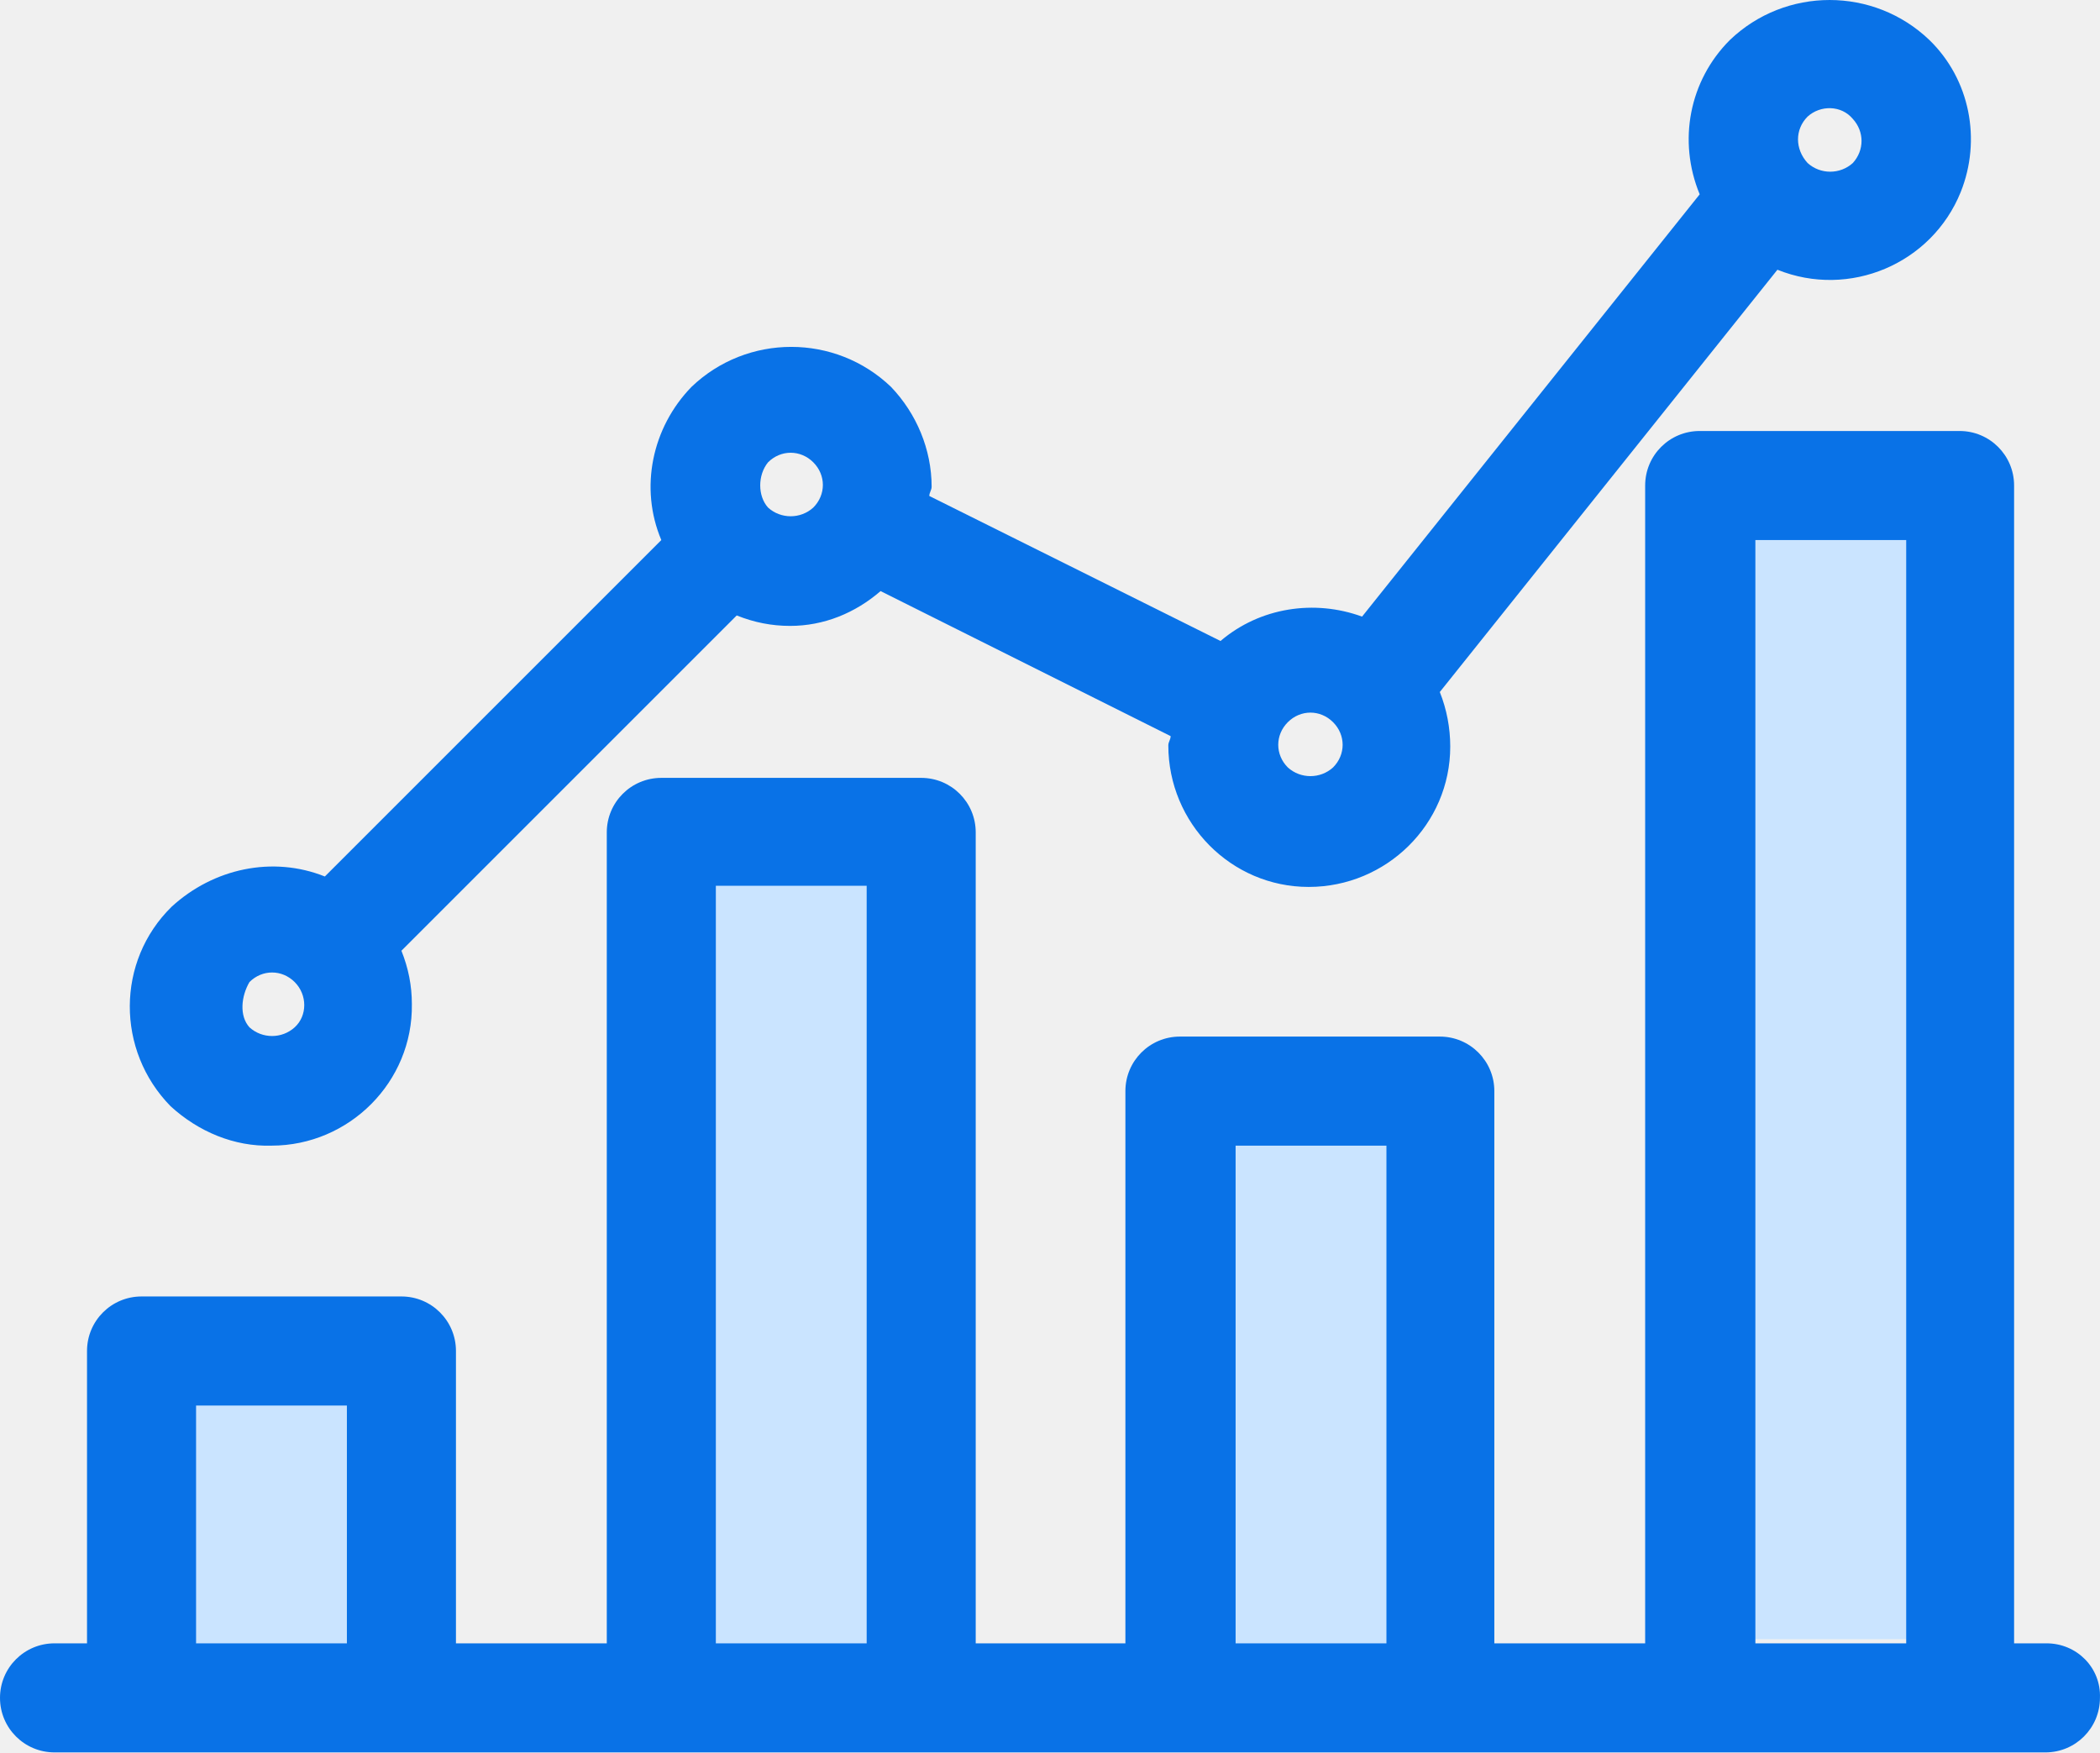
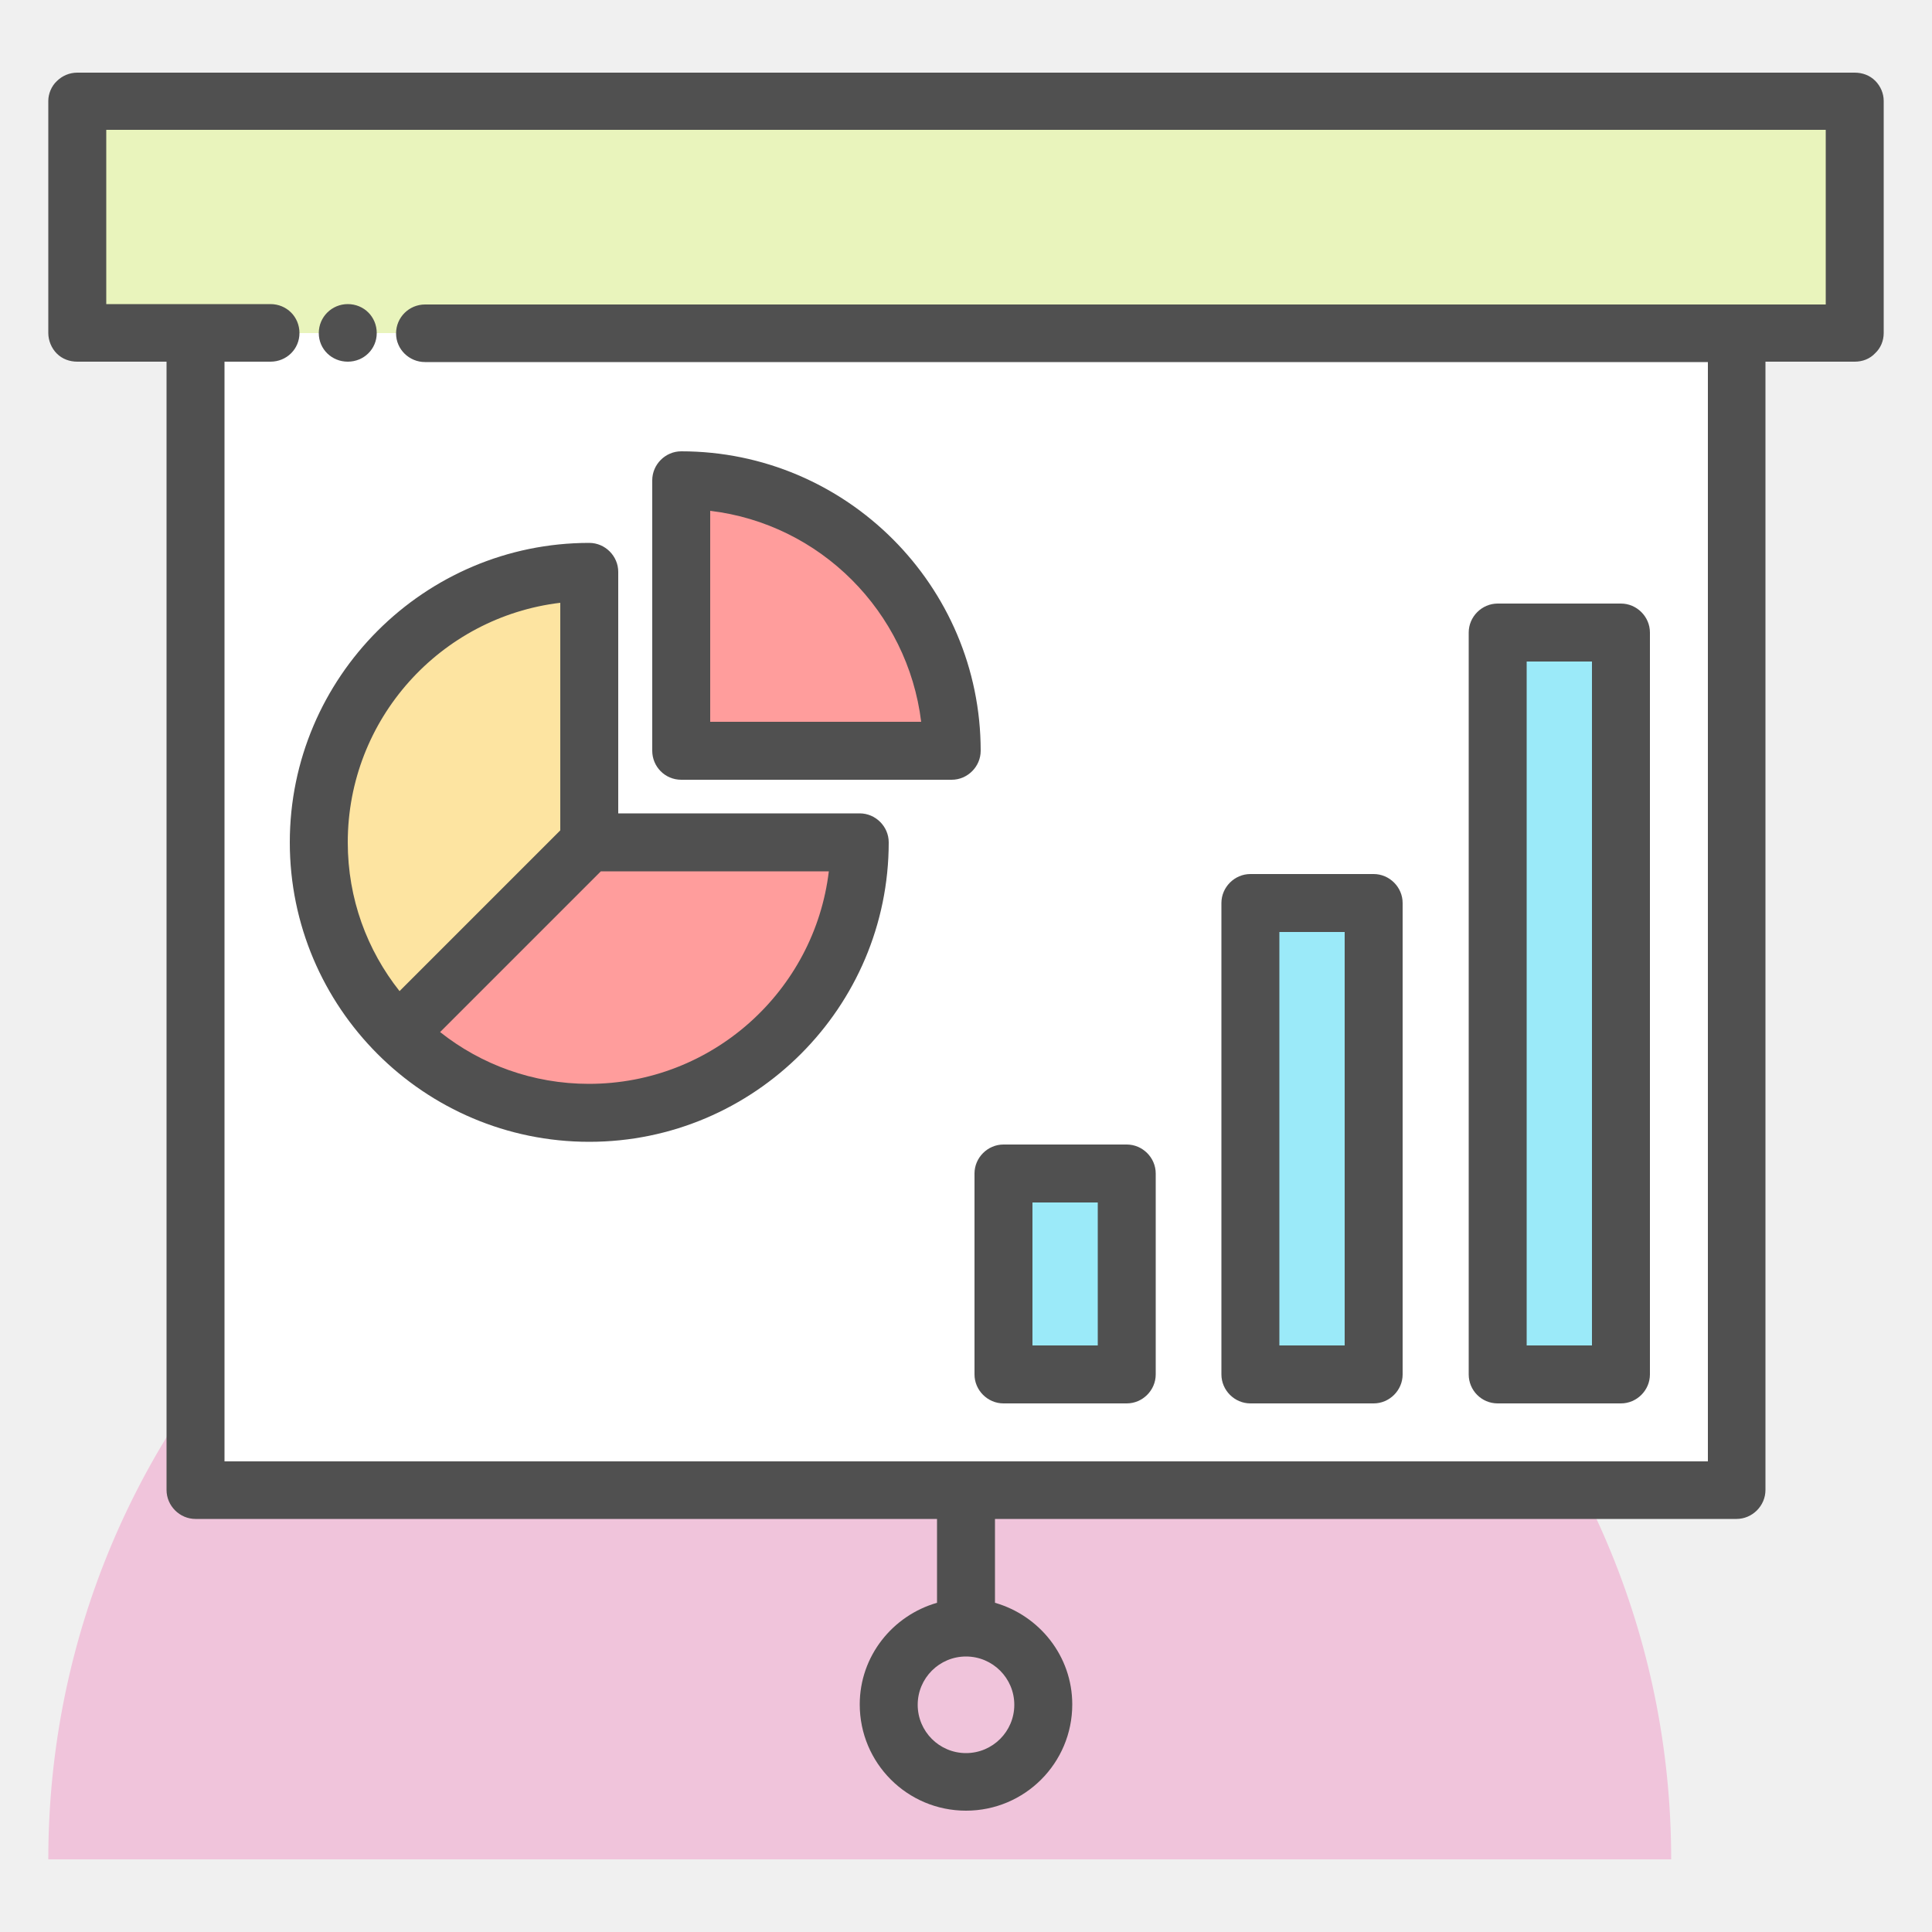
- <svg xmlns="http://www.w3.org/2000/svg" fill="none" version="1.1" width="129.738" height="108.268" viewBox="0 0 129.738 108.268">
-   <g style="mix-blend-mode:passthrough">
+ <svg xmlns="http://www.w3.org/2000/svg" id="Layer_1" style="enable-background:new 0 0 50 50;" version="1.1" viewBox="0 0 50 50" xml:space="preserve">
+   <style type="text/css">
+ 	.st0{fill:#F0C4DB;}
+ 	.st1{fill:#FF9D9C;}
+ 	.st2{fill:#9BEAF9;}
+ 	.st3{fill:#E9F4BC;}
+ 	.st4{fill:#505050;}
+ 	.st5{fill:#FEBECC;}
+ 	.st6{fill:#FFFFFF;}
+ 	.st7{fill:#FDE4A1;}
+ 	.st8{fill:#FEE7B5;}
+ 	.st9{fill:#CDF6FC;}
+ 	.st10{fill:#F2C6DD;}
+ 	.st11{opacity:0.1;}
+ </style>
+   <g>
+     <path class="st0" d="M22.25,27.12c-11.6,0-21,9.4-21,21h42C43.25,36.53,33.85,27.12,22.25,27.12z" />
    <g>
-       <path d="M8.318,84.719C8.318,84.719,24.875,84.719,24.875,84.719C24.875,84.719,24.875,105.434,24.875,105.434C24.875,105.434,8.318,105.434,8.318,105.434C8.318,105.434,8.318,84.719,8.318,84.719C8.318,84.719,8.318,84.719,8.318,84.719ZM41.433,51.604C41.433,51.604,57.99,51.604,57.99,51.604C57.99,51.604,57.99,105.434,57.99,105.434C57.99,105.434,41.433,105.434,41.433,105.434C41.433,105.434,41.433,51.604,41.433,51.604C41.433,51.604,41.433,51.604,41.433,51.604ZM70.462,68.162C70.462,68.162,87.019,68.162,87.019,68.162C87.019,68.162,87.019,105.434,87.019,105.434C87.019,105.434,70.462,105.434,70.462,105.434C70.462,105.434,70.462,68.162,70.462,68.162C70.462,68.162,70.462,68.162,70.462,68.162ZM107.662,30.89C107.662,30.89,124.219,30.89,124.219,30.89C124.219,30.89,124.219,101.276,124.219,101.276C124.219,101.276,107.662,101.276,107.662,101.276C107.662,101.276,107.662,30.89,107.662,30.89C107.662,30.89,107.662,30.89,107.662,30.89Z" fill="#CAE4FF" fill-opacity="1" />
-     </g>
-     <g>
-       <path d="M16.772,70.781C21.575,70.781,25.517,66.839,25.445,62.036C25.445,60.889,25.23,59.814,24.8,58.739C24.8,58.739,45.515,38.025,45.515,38.025C46.59,38.455,47.665,38.67,48.812,38.67C50.891,38.67,52.826,37.881,54.403,36.519C54.403,36.519,72.322,45.479,72.322,45.479C72.322,45.694,72.179,45.837,72.179,46.052C72.179,50.855,76.049,54.797,80.851,54.797C85.654,54.797,89.596,50.926,89.596,46.124C89.596,44.977,89.381,43.83,88.951,42.755C88.951,42.755,109.809,16.665,109.809,16.665C114.253,18.457,119.342,16.306,121.134,11.863C122.424,8.637,121.708,4.91,119.199,2.473C115.758,-0.824,110.311,-0.824,106.87,2.473C104.361,4.982,103.645,8.709,105.007,12.006C105.007,12.006,84.149,38.096,84.149,38.096C81.21,37.021,77.841,37.523,75.404,39.602C75.404,39.602,57.413,30.642,57.413,30.642C57.413,30.427,57.556,30.284,57.556,30.069C57.556,27.775,56.625,25.553,55.048,23.904C51.607,20.607,46.16,20.607,42.719,23.904C40.282,26.413,39.494,30.14,40.856,33.366C40.856,33.366,20.069,54.152,20.069,54.152C16.844,52.862,13.189,53.65,10.608,56.016C7.168,59.384,7.168,64.903,10.537,68.344C12.257,69.921,14.479,70.853,16.772,70.781C16.772,70.781,16.772,70.781,16.772,70.781ZM111.673,7.204C112.461,6.487,113.751,6.487,114.468,7.347C115.185,8.135,115.185,9.282,114.468,10.071C113.68,10.787,112.461,10.787,111.673,10.071C110.884,9.21,110.884,7.992,111.673,7.204C111.673,7.204,111.673,7.204,111.673,7.204ZM79.561,44.619C80.35,43.83,81.568,43.83,82.357,44.619C83.145,45.407,83.145,46.626,82.357,47.414C81.568,48.131,80.35,48.131,79.561,47.414C78.773,46.626,78.773,45.407,79.561,44.619C79.561,44.619,79.561,44.619,79.561,44.619ZM47.45,28.563C48.238,27.775,49.457,27.775,50.245,28.563C51.034,29.352,51.034,30.57,50.245,31.359C49.457,32.075,48.238,32.075,47.45,31.359C46.805,30.642,46.805,29.352,47.45,28.563C47.45,28.563,47.45,28.563,47.45,28.563ZM15.411,60.675C16.199,59.886,17.417,59.886,18.206,60.675C18.994,61.463,18.994,62.753,18.206,63.47C17.417,64.187,16.199,64.187,15.411,63.47C14.765,62.753,14.909,61.535,15.411,60.675C15.411,60.675,15.411,60.675,15.411,60.675Z" fill="#0972E7" fill-opacity="1" />
-     </g>
-     <g>
-       <path d="M126.438,101.53C126.438,101.53,124.431,101.53,124.431,101.53C124.431,101.53,124.431,29.997,124.431,29.997C124.431,28.133,122.926,26.628,121.062,26.628C121.062,26.628,105.007,26.628,105.007,26.628C103.143,26.628,101.638,28.133,101.638,29.997C101.638,29.997,101.638,101.53,101.638,101.53C101.638,101.53,92.32,101.53,92.32,101.53C92.32,101.53,92.32,67.412,92.32,67.412C92.32,65.548,90.815,64.043,88.951,64.043C88.951,64.043,72.895,64.043,72.895,64.043C71.032,64.043,69.527,65.548,69.527,67.412C69.527,67.412,69.527,101.53,69.527,101.53C69.527,101.53,60.28,101.53,60.28,101.53C60.28,101.53,60.28,51.428,60.28,51.428C60.28,49.565,58.775,48.059,56.911,48.059C56.911,48.059,40.856,48.059,40.856,48.059C38.992,48.059,37.487,49.565,37.487,51.428C37.487,51.428,37.487,101.53,37.487,101.53C37.487,101.53,28.169,101.53,28.169,101.53C28.169,101.53,28.169,83.468,28.169,83.468C28.169,81.604,26.664,80.099,24.8,80.099C24.8,80.099,8.745,80.099,8.745,80.099C6.881,80.099,5.376,81.604,5.376,83.468C5.376,83.468,5.376,101.53,5.376,101.53C5.376,101.53,3.369,101.53,3.369,101.53C1.505,101.53,0,103.036,0,104.899C0,106.763,1.505,108.268,3.369,108.268C3.369,108.268,126.366,108.268,126.366,108.268C128.23,108.268,129.735,106.763,129.735,104.899C129.807,103.036,128.302,101.53,126.438,101.53C126.438,101.53,126.438,101.53,126.438,101.53ZM12.113,101.53C12.113,101.53,12.113,86.837,12.113,86.837C12.113,86.837,21.431,86.837,21.431,86.837C21.431,86.837,21.431,101.53,21.431,101.53C21.431,101.53,12.113,101.53,12.113,101.53C12.113,101.53,12.113,101.53,12.113,101.53ZM44.225,101.53C44.225,101.53,44.225,54.725,44.225,54.725C44.225,54.725,53.543,54.725,53.543,54.725C53.543,54.725,53.543,101.53,53.543,101.53C53.543,101.53,44.225,101.53,44.225,101.53C44.225,101.53,44.225,101.53,44.225,101.53ZM76.336,101.53C76.336,101.53,76.336,70.781,76.336,70.781C76.336,70.781,85.654,70.781,85.654,70.781C85.654,70.781,85.654,101.53,85.654,101.53C85.654,101.53,76.336,101.53,76.336,101.53C76.336,101.53,76.336,101.53,76.336,101.53ZM108.447,101.53C108.447,101.53,108.447,33.366,108.447,33.366C108.447,33.366,117.765,33.366,117.765,33.366C117.765,33.366,117.765,101.53,117.765,101.53C117.765,101.53,108.447,101.53,108.447,101.53C108.447,101.53,108.447,101.53,108.447,101.53Z" fill="#0972E7" fill-opacity="1" />
+       <rect class="st3" height="6" width="46" x="2" y="2.62" />
+       <rect class="st6" height="29.95" width="39.88" x="5.06" y="8.62" />
+       <path class="st1" d="M17.63,12.43v7h7C24.63,15.56,21.49,12.43,17.63,12.43z" />
+       <path class="st7" d="M15.25,14.8c-3.87,0-7,3.13-7,7c0,1.93,0.78,3.68,2.05,4.95l4.95-4.95V14.8z" />
+       <path class="st1" d="M15.25,21.8l-4.95,4.95c1.27,1.27,3.02,2.05,4.95,2.05c3.87,0,7-3.13,7-7H15.25z" />
+       <rect class="st2" height="19.2" width="3.19" x="38.76" y="16.37" />
+       <rect class="st2" height="12.2" width="3.19" x="32.36" y="23.37" />
+       <rect class="st2" height="5.2" width="3.19" x="25.97" y="30.37" />
+       <g>
+         <path class="st4" d="M9,9.36c0.42,0,0.75-0.33,0.75-0.74c0-0.42-0.33-0.75-0.75-0.75c-0.41,0-0.75,0.33-0.75,0.75     C8.25,9.04,8.59,9.36,9,9.36z" />
+         <path class="st4" d="M48.53,2.09C48.39,1.95,48.2,1.88,48,1.88H2c-0.2,0-0.39,0.08-0.53,0.22C1.33,2.23,1.25,2.43,1.25,2.61v6.01     c0,0.19,0.08,0.39,0.22,0.53C1.61,9.29,1.8,9.36,2,9.36h2.31v29.2c0,0.41,0.34,0.75,0.75,0.75h19.19v2.17     c-1.15,0.33-2,1.38-2,2.63c0,1.52,1.23,2.75,2.75,2.75s2.75-1.23,2.75-2.75c0-1.25-0.85-2.3-2-2.63v-2.17h19.19     c0.41,0,0.75-0.34,0.75-0.75V9.36H48c0.2,0,0.39-0.07,0.53-0.22c0.14-0.13,0.22-0.32,0.22-0.52V2.61     C48.75,2.42,48.67,2.23,48.53,2.09z M26.25,44.12c0,0.69-0.56,1.25-1.25,1.25s-1.25-0.56-1.25-1.25s0.56-1.25,1.25-1.25     S26.25,43.43,26.25,44.12z M47.25,7.88H11c-0.41,0-0.75,0.33-0.75,0.75c0,0.41,0.34,0.74,0.75,0.74H44.2v28.45H25.01c0,0,0,0,0,0     s0,0,0,0H5.81V9.36H7c0.42,0,0.75-0.33,0.75-0.74c0-0.42-0.33-0.75-0.75-0.75H2.75V3.36h44.5V7.88z" />
+         <path class="st4" d="M15.25,29.55c4.27,0,7.75-3.48,7.75-7.75c0-0.41-0.34-0.75-0.75-0.75H16V14.8c0-0.41-0.34-0.75-0.75-0.75     c-4.27,0-7.75,3.48-7.75,7.75S10.97,29.55,15.25,29.55z M21.45,22.55c-0.37,3.09-3.01,5.5-6.21,5.5c-1.45,0-2.79-0.5-3.85-1.34     l4.16-4.16H21.45z M14.5,15.6v5.89l-4.16,4.16C9.5,24.59,9,23.26,9,21.8C9,18.61,11.4,15.97,14.5,15.6z" />
+         <path class="st4" d="M17.63,20.18h7c0.41,0,0.75-0.34,0.75-0.75c0-4.27-3.48-7.75-7.75-7.75c-0.41,0-0.75,0.34-0.75,0.75v7     C16.88,19.84,17.21,20.18,17.63,20.18z M18.38,13.22c2.85,0.34,5.11,2.61,5.46,5.46h-5.46V13.22z" />
+         <path class="st4" d="M38.76,36.32h3.19c0.41,0,0.75-0.34,0.75-0.75v-19.2c0-0.41-0.34-0.75-0.75-0.75h-3.19     c-0.41,0-0.75,0.34-0.75,0.75v19.2C38.01,35.98,38.34,36.32,38.76,36.32z M39.51,17.12h1.69v17.7h-1.69V17.12z" />
+         <path class="st4" d="M32.36,36.32h3.19c0.41,0,0.75-0.34,0.75-0.75v-12.2c0-0.41-0.34-0.75-0.75-0.75h-3.19     c-0.41,0-0.75,0.34-0.75,0.75v12.2C31.61,35.98,31.95,36.32,32.36,36.32z M33.11,24.12h1.69v10.7h-1.69V24.12z" />
+         <path class="st4" d="M25.22,35.57c0,0.41,0.34,0.75,0.75,0.75h3.19c0.41,0,0.75-0.34,0.75-0.75v-5.2c0-0.41-0.34-0.75-0.75-0.75     h-3.19c-0.41,0-0.75,0.34-0.75,0.75V35.57z M26.72,31.12h1.69v3.7h-1.69V31.12z" />
+       </g>
    </g>
  </g>
</svg>
